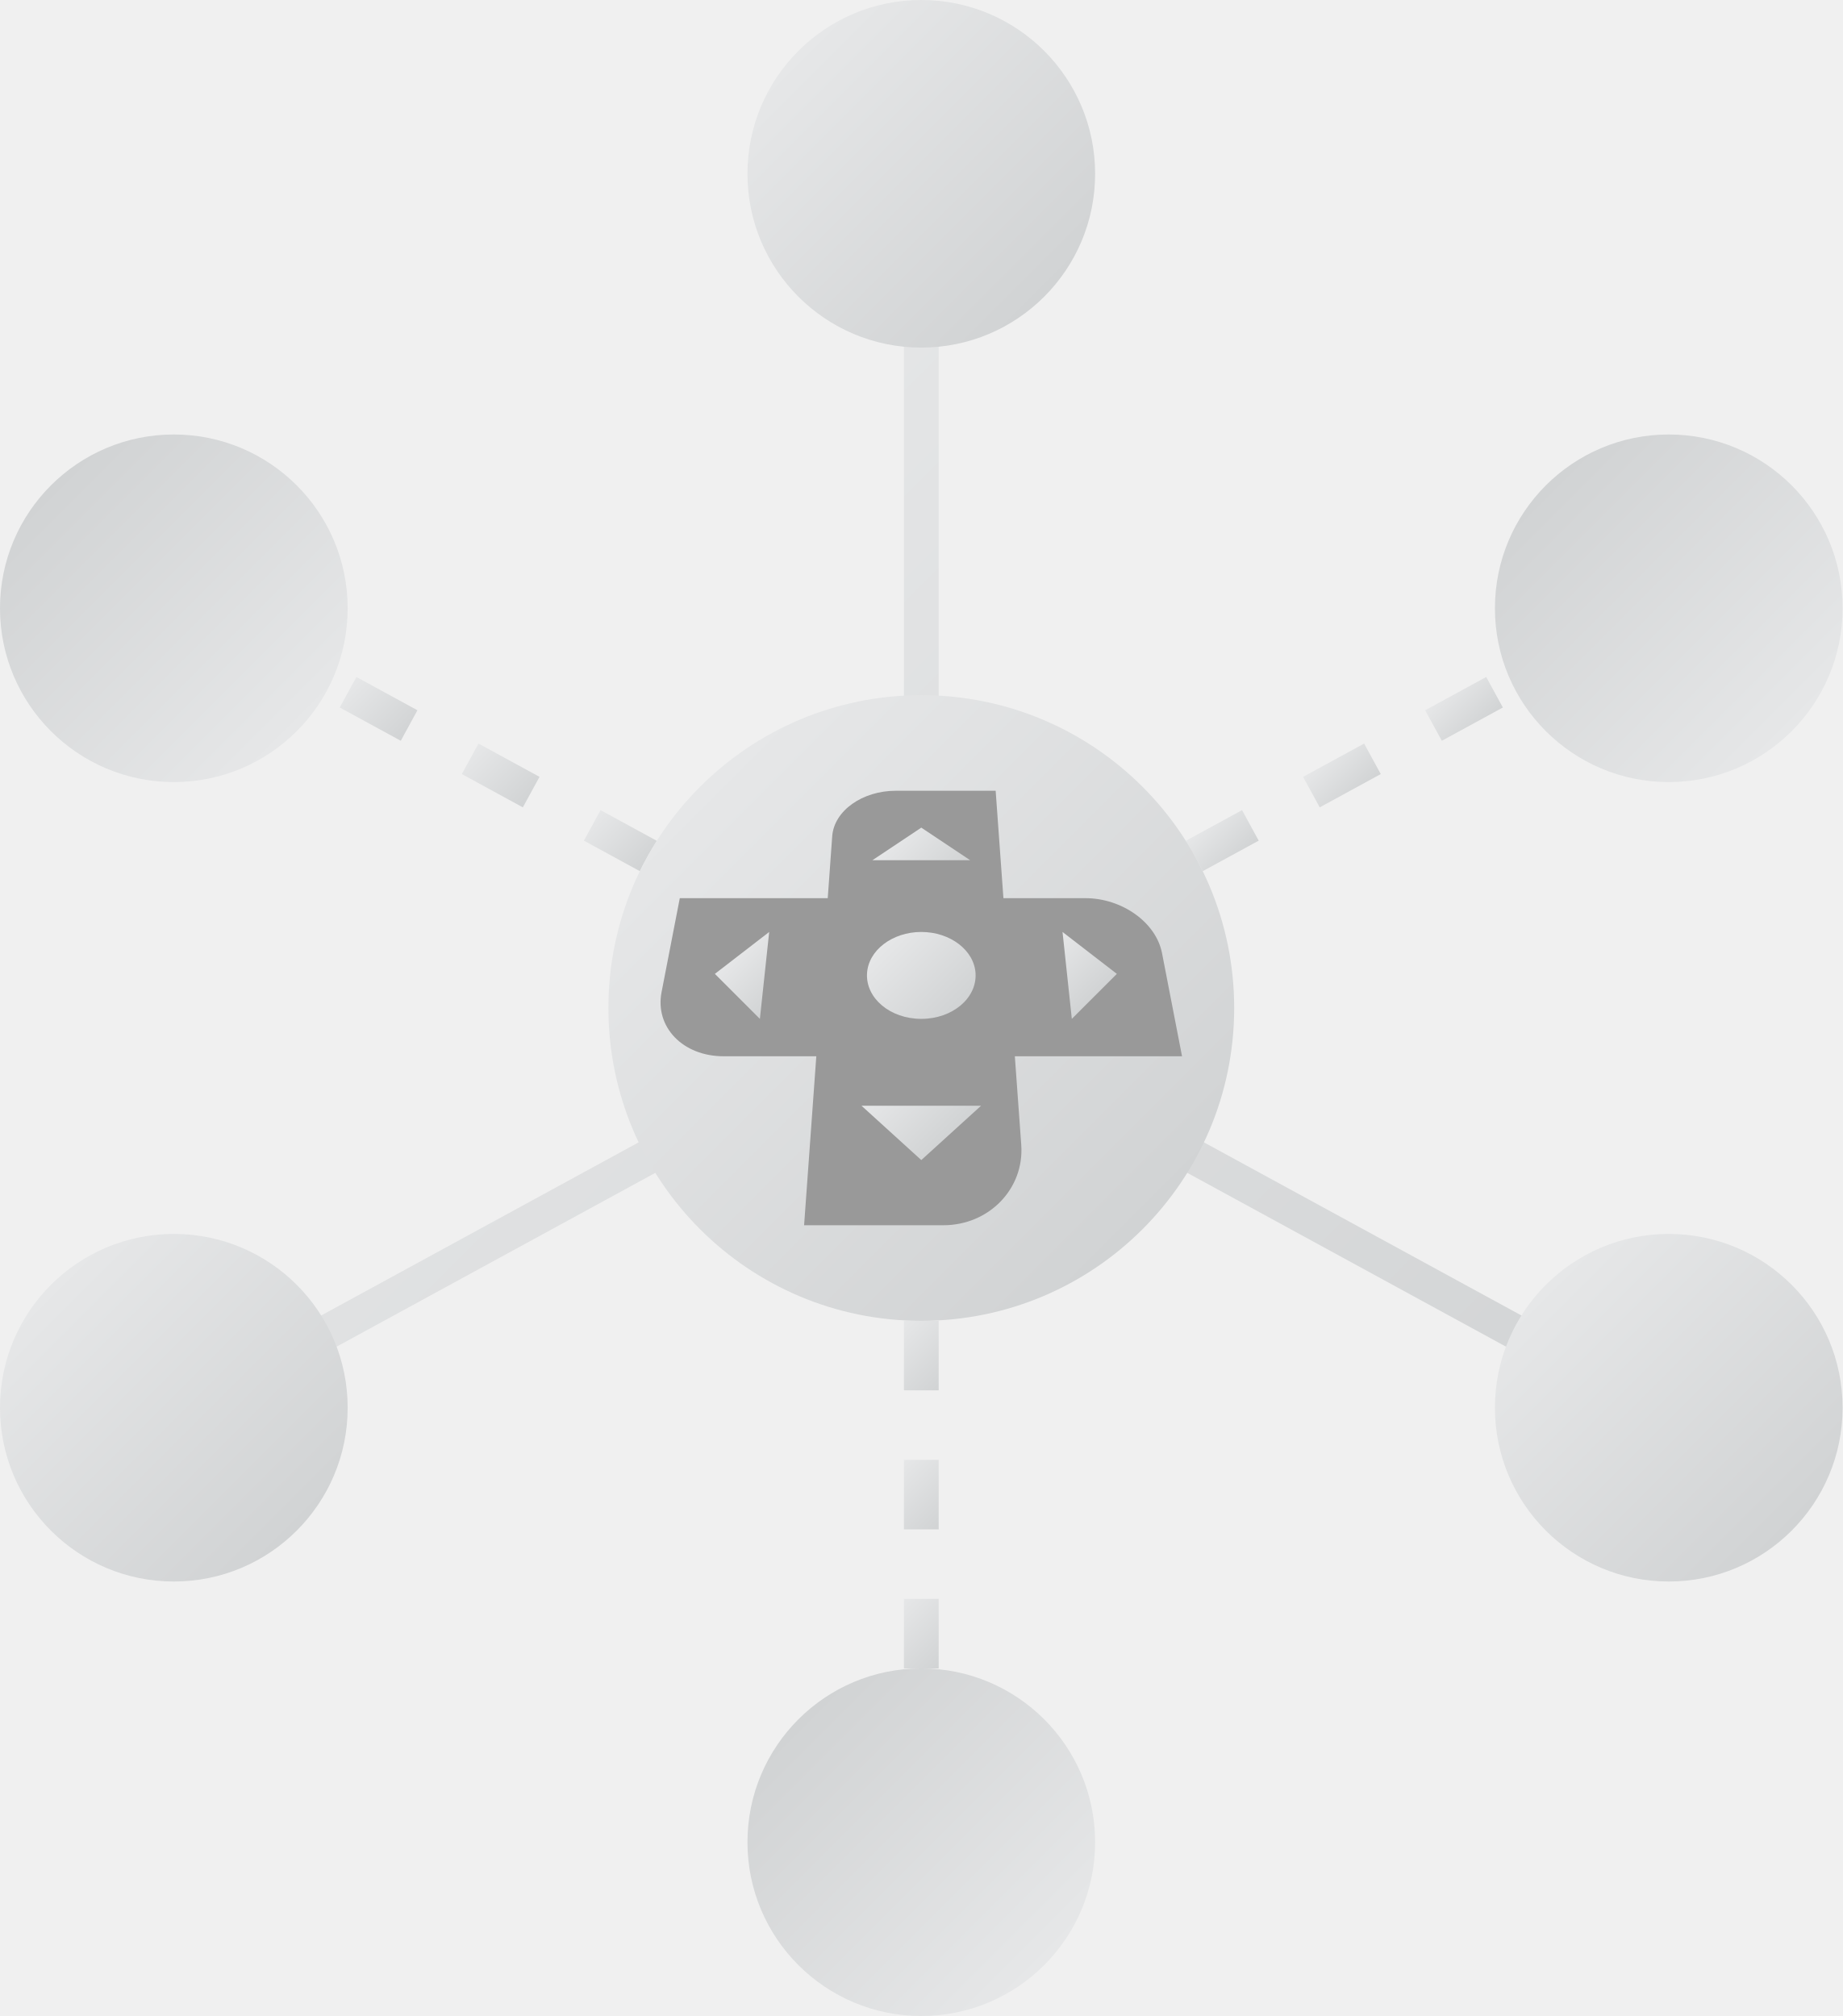
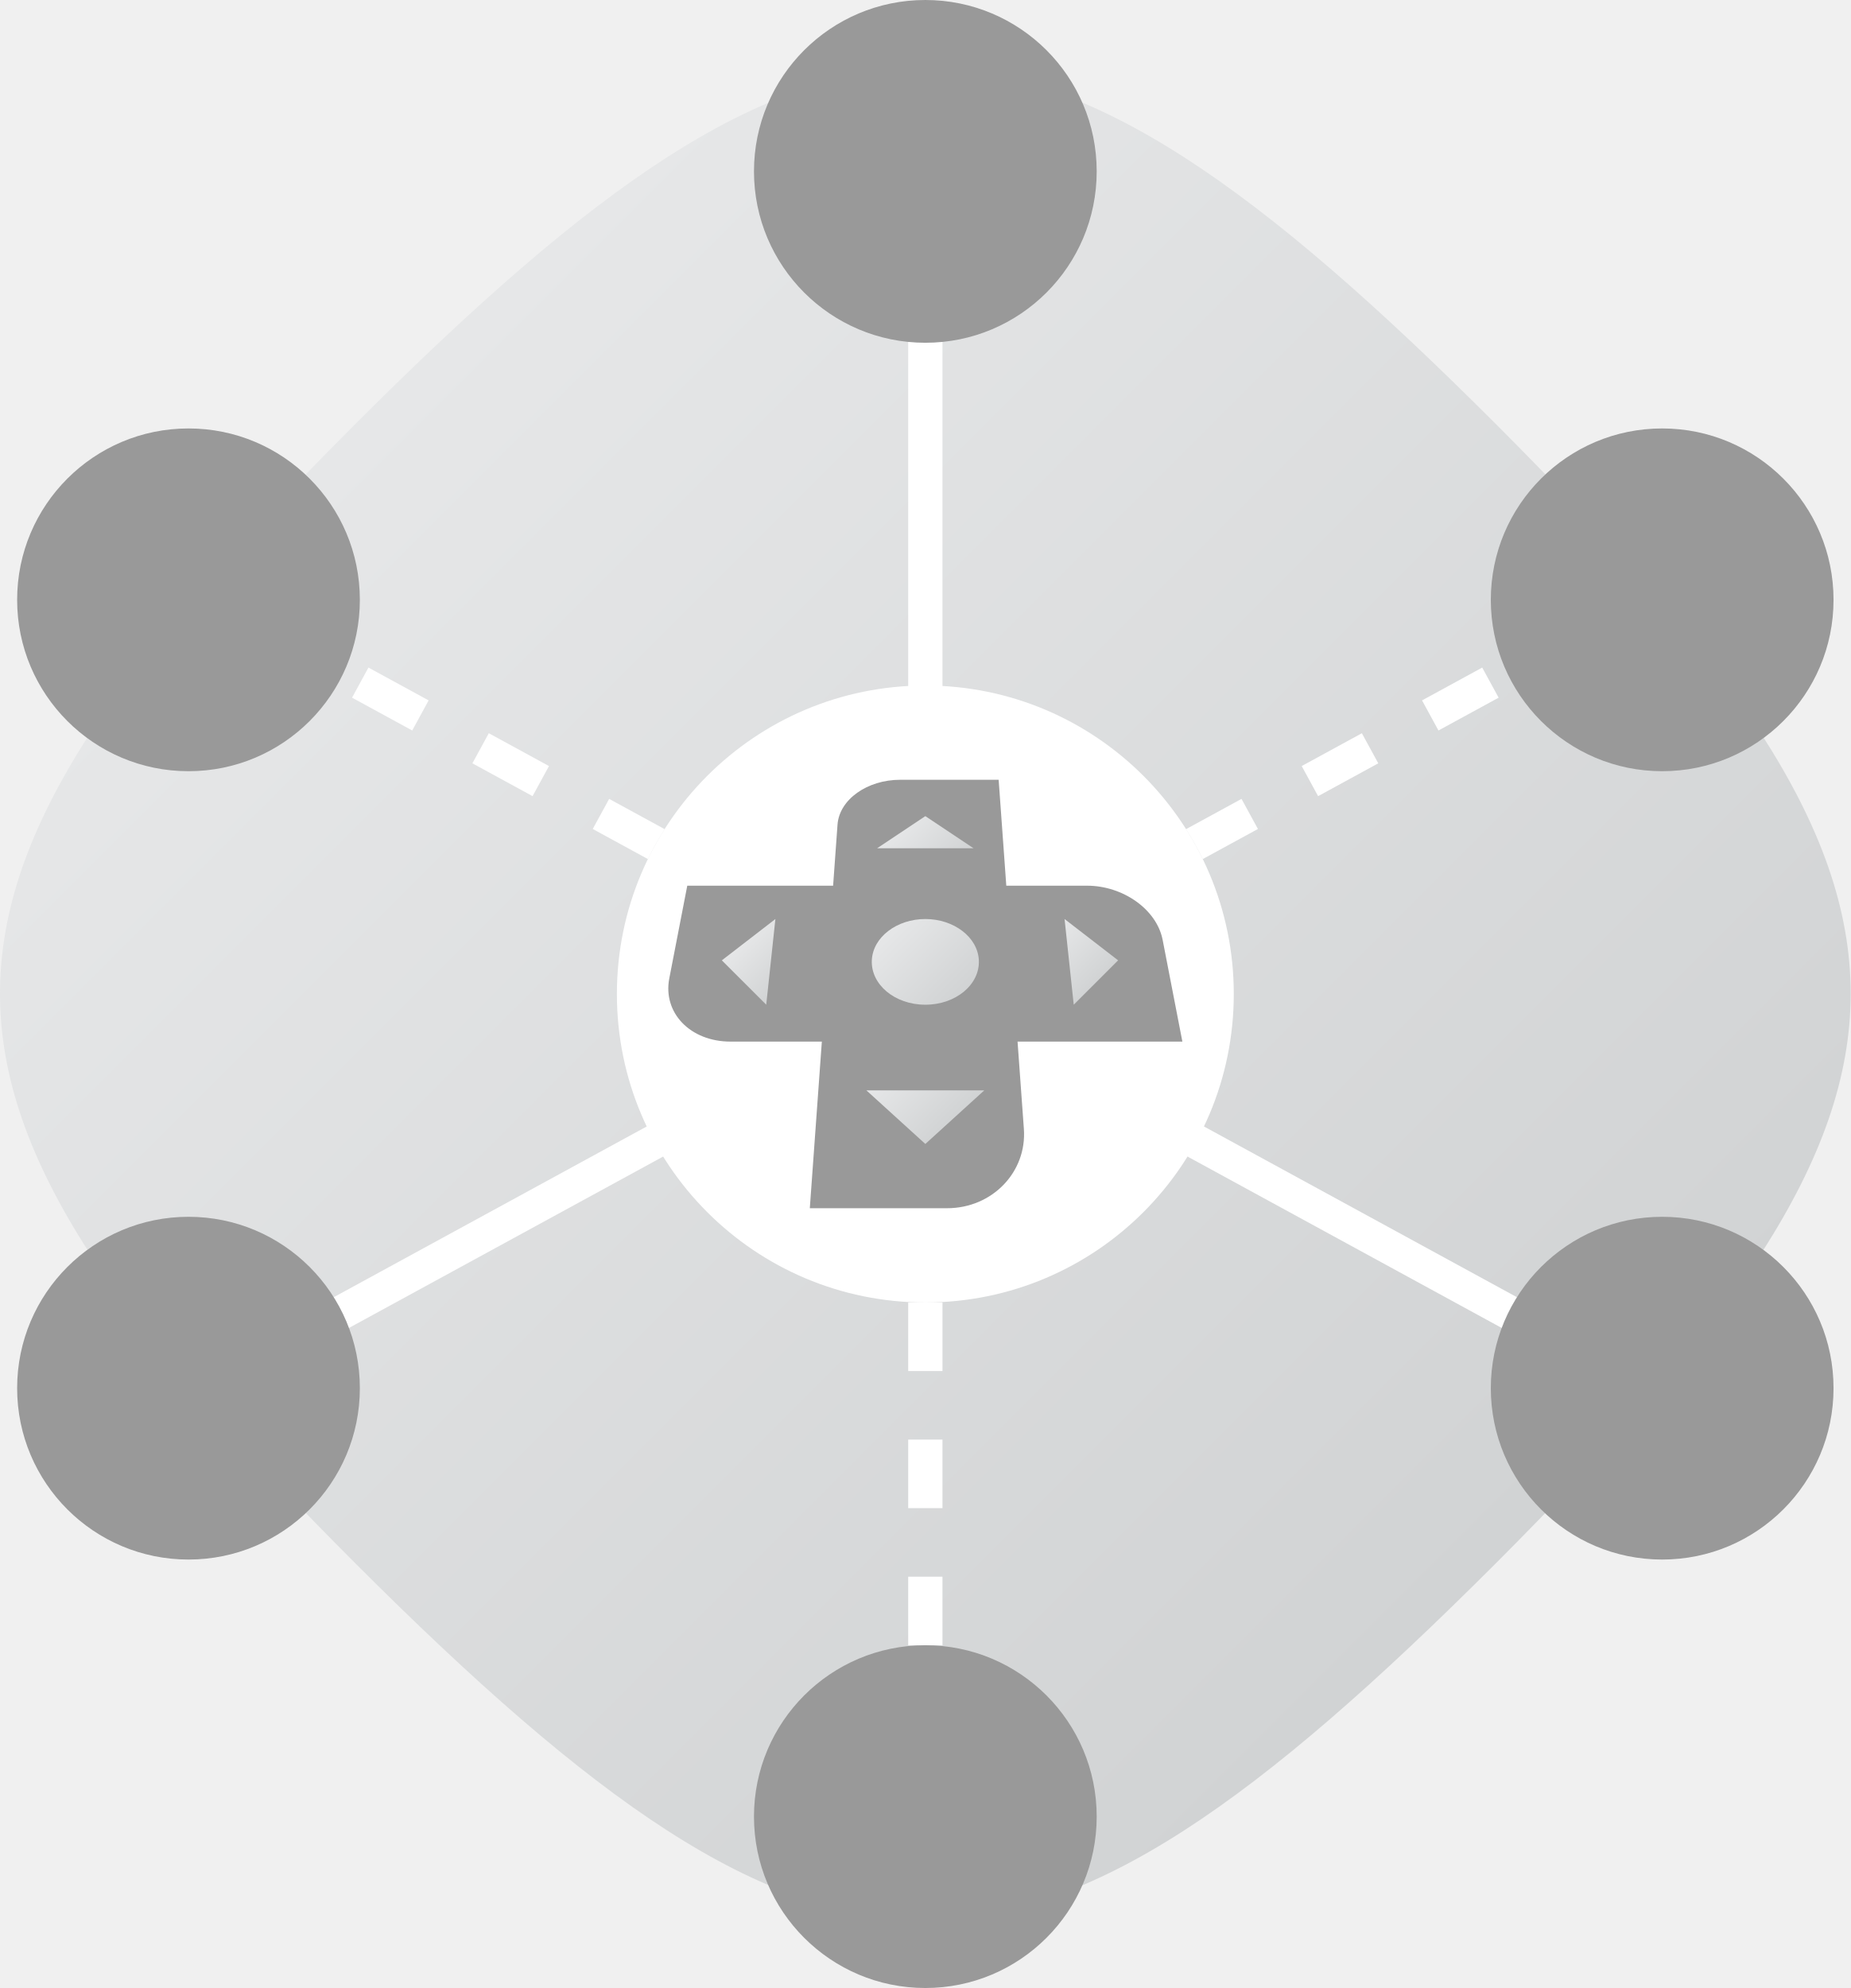
- <svg xmlns="http://www.w3.org/2000/svg" viewBox="0 0 282.667 309.333" height="309.333" width="282.667" xml:space="preserve" id="svg2" version="1.1">
+ <svg xmlns="http://www.w3.org/2000/svg" viewBox="0 0 288 309.333" height="309.333" width="288" xml:space="preserve" id="svg2" version="1.1">
  <defs id="defs6">
    <clipPath id="clipPath18" clipPathUnits="userSpaceOnUse">
-       <path id="path16" d="M 126,228 V 129.187 L 39.042,81.756 40.958,78.244 128,125.722 215.042,78.244 216.958,81.756 130,129.187 V 228 Z" />
+       <path id="path16" d="M 61.51,194.554 C 6.21,139.254 6.116,116.919 61.512,61.522 v 0 C 116.915,6.119 139.221,6.198 194.543,61.52 v 0 c 55.327,55.328 55.223,77.815 0.003,133.036 v 0 c -27.618,27.617 -47.06,41.442 -66.509,41.444 v 0 C 108.598,236.003 89.153,222.197 61.51,194.554" />
    </clipPath>
-     <linearGradient id="linearGradient28" spreadMethod="pad" gradientTransform="matrix(119.3989,-119.3989,-119.3989,-119.3989,68.30042,170.3004)" gradientUnits="userSpaceOnUse" y2="0" x2="1" y1="0" x1="0">
+     <linearGradient id="linearGradient28" spreadMethod="pad" gradientTransform="matrix(133.0334,-133.0334,-133.0334,-133.0334,61.51228,194.5562)" gradientUnits="userSpaceOnUse" y2="0" x2="1" y1="0" x1="0">
      <stop id="stop24" offset="0" style="stop-opacity:1;stop-color:#e6e7e8" />
      <stop id="stop26" offset="1" style="stop-opacity:1;stop-color:#d1d3d4" />
    </linearGradient>
    <clipPath id="clipPath38" clipPathUnits="userSpaceOnUse">
-       <path id="path36" d="M 22,82 C 22,70.954 30.954,62 42,62 v 0 c 11.046,0 20,8.954 20,20 v 0 c 0,11.046 -8.954,20 -20,20 v 0 C 30.954,102 22,93.046 22,82" />
+       <path id="path36" d="M 0,256 H 256 V 0 H 0 Z" />
    </clipPath>
-     <linearGradient id="linearGradient48" spreadMethod="pad" gradientTransform="matrix(28.28427,-28.28427,-28.28427,-28.28427,27.85786,96.14214)" gradientUnits="userSpaceOnUse" y2="0" x2="1" y1="0" x1="0">
-       <stop id="stop44" offset="0" style="stop-opacity:1;stop-color:#e6e7e8" />
-       <stop id="stop46" offset="1" style="stop-opacity:1;stop-color:#d1d3d4" />
+     <clipPath id="clipPath112" clipPathUnits="userSpaceOnUse">
+       <path id="path110" d="m 104.25,131.927 5.18,-5.177 1.07,10 z" />
+     </clipPath>
+     <linearGradient id="linearGradient122" spreadMethod="pad" gradientTransform="matrix(5.178726,-5.178726,-5.178726,-5.178726,107.0182,134.6955)" gradientUnits="userSpaceOnUse" y2="0" x2="1" y1="0" x1="0">
+       <stop id="stop118" offset="0" style="stop-opacity:1;stop-color:#e6e7e8" />
+       <stop id="stop120" offset="1" style="stop-opacity:1;stop-color:#d1d3d4" />
    </linearGradient>
-     <clipPath id="clipPath58" clipPathUnits="userSpaceOnUse">
-       <path id="path56" d="m 194,82 c 0,-11.046 8.954,-20 20,-20 v 0 c 11.046,0 20,8.954 20,20 v 0 c 0,11.046 -8.954,20 -20,20 v 0 c -11.046,0 -20,-8.954 -20,-20" />
+     <clipPath id="clipPath132" clipPathUnits="userSpaceOnUse">
+       <path id="path130" d="m 122.375,145.007 h 11.25 l -5.625,3.75 z" />
    </clipPath>
-     <linearGradient id="linearGradient68" spreadMethod="pad" gradientTransform="matrix(28.28427,-28.28427,-28.28427,-28.28427,199.8579,96.14214)" gradientUnits="userSpaceOnUse" y2="0" x2="1" y1="0" x1="0">
-       <stop id="stop64" offset="0" style="stop-opacity:1;stop-color:#e6e7e8" />
-       <stop id="stop66" offset="1" style="stop-opacity:1;stop-color:#d1d3d4" />
+     <linearGradient id="linearGradient142" spreadMethod="pad" gradientTransform="matrix(5.625,-5.625,-5.625,-5.625,125.1875,147.82)" gradientUnits="userSpaceOnUse" y2="0" x2="1" y1="0" x1="0">
+       <stop id="stop138" offset="0" style="stop-opacity:1;stop-color:#e6e7e8" />
+       <stop id="stop140" offset="1" style="stop-opacity:1;stop-color:#d1d3d4" />
    </linearGradient>
-     <clipPath id="clipPath78" clipPathUnits="userSpaceOnUse">
-       <path id="path76" d="m 108,32 c 0,-11.046 8.954,-20 20,-20 v 0 c 11.046,0 20,8.954 20,20 v 0 c 0,11.046 -8.954,20 -20,20 v 0 c -11.046,0 -20,-8.954 -20,-20" />
+     <clipPath id="clipPath152" clipPathUnits="userSpaceOnUse">
+       <path id="path150" d="m 121.125,116.75 6.875,-6.25 6.875,6.25 z" />
    </clipPath>
-     <linearGradient id="linearGradient88" spreadMethod="pad" gradientTransform="matrix(-28.28427,28.28427,28.28427,28.28427,142.1421,17.85786)" gradientUnits="userSpaceOnUse" y2="0" x2="1" y1="0" x1="0">
-       <stop id="stop84" offset="0" style="stop-opacity:1;stop-color:#e6e7e8" />
-       <stop id="stop86" offset="1" style="stop-opacity:1;stop-color:#d1d3d4" />
+     <linearGradient id="linearGradient162" spreadMethod="pad" gradientTransform="matrix(6.875,-6.875,-6.875,-6.875,124.5625,120.1875)" gradientUnits="userSpaceOnUse" y2="0" x2="1" y1="0" x1="0">
+       <stop id="stop158" offset="0" style="stop-opacity:1;stop-color:#e6e7e8" />
+       <stop id="stop160" offset="1" style="stop-opacity:1;stop-color:#d1d3d4" />
    </linearGradient>
-     <clipPath id="clipPath98" clipPathUnits="userSpaceOnUse">
-       <path id="path96" d="m 108,224 c 0,-11.046 8.954,-20 20,-20 v 0 c 11.046,0 20,8.954 20,20 v 0 c 0,11.046 -8.954,20 -20,20 v 0 c -11.046,0 -20,-8.954 -20,-20" />
+     <clipPath id="clipPath172" clipPathUnits="userSpaceOnUse">
+       <path id="path170" d="m 121.754,131.93 c -0.126,-2.814 2.669,-5.18 6.246,-5.18 v 0 c 3.578,0 6.372,2.366 6.246,5.18 v 0 c -0.122,2.705 -2.916,4.82 -6.246,4.82 v 0 c -3.329,0 -6.125,-2.115 -6.246,-4.82" />
    </clipPath>
-     <linearGradient id="linearGradient108" spreadMethod="pad" gradientTransform="matrix(28.28427,-28.28427,-28.28427,-28.28427,113.8579,238.1421)" gradientUnits="userSpaceOnUse" y2="0" x2="1" y1="0" x1="0">
-       <stop id="stop104" offset="0" style="stop-opacity:1;stop-color:#e6e7e8" />
-       <stop id="stop106" offset="1" style="stop-opacity:1;stop-color:#d1d3d4" />
+     <linearGradient id="linearGradient182" spreadMethod="pad" gradientTransform="matrix(8.004681,-8.004681,-8.004681,-8.004681,123.9979,135.7474)" gradientUnits="userSpaceOnUse" y2="0" x2="1" y1="0" x1="0">
+       <stop id="stop178" offset="0" style="stop-opacity:1;stop-color:#e6e7e8" />
+       <stop id="stop180" offset="1" style="stop-opacity:1;stop-color:#d1d3d4" />
    </linearGradient>
-     <clipPath id="clipPath118" clipPathUnits="userSpaceOnUse">
-       <path id="path116" d="m 126,84 h 4 v 8 h -4 z" />
+     <clipPath id="clipPath192" clipPathUnits="userSpaceOnUse">
+       <path id="path190" d="m 145.32,126.75 5.18,5.177 -6.25,4.823 z" />
    </clipPath>
-     <linearGradient id="linearGradient128" spreadMethod="pad" gradientTransform="matrix(6,-6,-6,-6,125,91)" gradientUnits="userSpaceOnUse" y2="0" x2="1" y1="0" x1="0">
-       <stop id="stop124" offset="0" style="stop-opacity:1;stop-color:#e6e7e8" />
-       <stop id="stop126" offset="1" style="stop-opacity:1;stop-color:#d1d3d4" />
+     <linearGradient id="linearGradient202" spreadMethod="pad" gradientTransform="matrix(5.536314,-5.536314,-5.536314,-5.536314,142.3743,134.8743)" gradientUnits="userSpaceOnUse" y2="0" x2="1" y1="0" x1="0">
+       <stop id="stop198" offset="0" style="stop-opacity:1;stop-color:#e6e7e8" />
+       <stop id="stop200" offset="1" style="stop-opacity:1;stop-color:#d1d3d4" />
    </linearGradient>
-     <clipPath id="clipPath138" clipPathUnits="userSpaceOnUse">
-       <path id="path136" d="m 126,52 h 4 v 8 h -4 z" />
+     <clipPath id="clipPath212" clipPathUnits="userSpaceOnUse">
+       <path id="path210" d="M 0,256 H 256 V 0 H 0 Z" />
    </clipPath>
-     <linearGradient id="linearGradient148" spreadMethod="pad" gradientTransform="matrix(6,-6,-6,-6,125,59)" gradientUnits="userSpaceOnUse" y2="0" x2="1" y1="0" x1="0">
-       <stop id="stop144" offset="0" style="stop-opacity:1;stop-color:#e6e7e8" />
-       <stop id="stop146" offset="1" style="stop-opacity:1;stop-color:#d1d3d4" />
-     </linearGradient>
-     <clipPath id="clipPath158" clipPathUnits="userSpaceOnUse">
-       <path id="path156" d="m 126,68 h 4 v 7.999 h -4 z" />
-     </clipPath>
-     <linearGradient id="linearGradient168" spreadMethod="pad" gradientTransform="matrix(6,-6,-6,-6,125,75)" gradientUnits="userSpaceOnUse" y2="0" x2="1" y1="0" x1="0">
-       <stop id="stop164" offset="0" style="stop-opacity:1;stop-color:#e6e7e8" />
-       <stop id="stop166" offset="1" style="stop-opacity:1;stop-color:#d1d3d4" />
-     </linearGradient>
-     <clipPath id="clipPath178" clipPathUnits="userSpaceOnUse">
-       <path id="path176" d="m 89.182,147.259 6.439,-3.513 c 0.587,1.204 1.243,2.367 1.956,3.49 v 0 l -6.48,3.535 z" />
-     </clipPath>
-     <linearGradient id="linearGradient188" spreadMethod="pad" gradientTransform="matrix(5.7742,-5.7742,-5.7742,-5.7742,90.47652,150.1503)" gradientUnits="userSpaceOnUse" y2="0" x2="1" y1="0" x1="0">
-       <stop id="stop184" offset="0" style="stop-opacity:1;stop-color:#e6e7e8" />
-       <stop id="stop186" offset="1" style="stop-opacity:1;stop-color:#d1d3d4" />
-     </linearGradient>
-     <clipPath id="clipPath198" clipPathUnits="userSpaceOnUse">
-       <path id="path196" d="m 75.135,154.921 7.022,-3.831 1.917,3.512 -7.023,3.83 z" />
-     </clipPath>
-     <linearGradient id="linearGradient208" spreadMethod="pad" gradientTransform="matrix(6.224854,-6.224854,-6.224854,-6.224854,76.49182,157.8737)" gradientUnits="userSpaceOnUse" y2="0" x2="1" y1="0" x1="0">
-       <stop id="stop204" offset="0" style="stop-opacity:1;stop-color:#e6e7e8" />
-       <stop id="stop206" offset="1" style="stop-opacity:1;stop-color:#d1d3d4" />
-     </linearGradient>
-     <clipPath id="clipPath218" clipPathUnits="userSpaceOnUse">
-       <path id="path216" d="m 47.042,170.244 7.023,-3.831 1.916,3.511 -7.023,3.832 z" />
-     </clipPath>
-     <linearGradient id="linearGradient228" spreadMethod="pad" gradientTransform="matrix(6.224854,-6.224854,-6.224854,-6.224854,48.39905,173.1969)" gradientUnits="userSpaceOnUse" y2="0" x2="1" y1="0" x1="0">
-       <stop id="stop224" offset="0" style="stop-opacity:1;stop-color:#e6e7e8" />
-       <stop id="stop226" offset="1" style="stop-opacity:1;stop-color:#d1d3d4" />
-     </linearGradient>
-     <clipPath id="clipPath238" clipPathUnits="userSpaceOnUse">
-       <path id="path236" d="m 200.019,169.924 1.916,-3.511 7.023,3.831 -1.916,3.512 z" />
-     </clipPath>
-     <linearGradient id="linearGradient248" spreadMethod="pad" gradientTransform="matrix(4.310059,-4.310059,-4.310059,-4.310059,202.3332,172.2395)" gradientUnits="userSpaceOnUse" y2="0" x2="1" y1="0" x1="0">
-       <stop id="stop244" offset="0" style="stop-opacity:1;stop-color:#e6e7e8" />
-       <stop id="stop246" offset="1" style="stop-opacity:1;stop-color:#d1d3d4" />
-     </linearGradient>
-     <clipPath id="clipPath258" clipPathUnits="userSpaceOnUse">
-       <path id="path256" d="m 61.089,162.582 7.023,-3.83 1.915,3.512 -7.023,3.83 z" />
-     </clipPath>
-     <linearGradient id="linearGradient268" spreadMethod="pad" gradientTransform="matrix(6.224854,-6.224854,-6.224854,-6.224854,62.44544,165.5353)" gradientUnits="userSpaceOnUse" y2="0" x2="1" y1="0" x1="0">
-       <stop id="stop264" offset="0" style="stop-opacity:1;stop-color:#e6e7e8" />
-       <stop id="stop266" offset="1" style="stop-opacity:1;stop-color:#d1d3d4" />
-     </linearGradient>
-     <clipPath id="clipPath278" clipPathUnits="userSpaceOnUse">
-       <path id="path276" d="m 158.423,147.236 c 0.712,-1.123 1.369,-2.286 1.956,-3.49 v 0 l 6.441,3.513 -1.917,3.512 z" />
-     </clipPath>
-     <linearGradient id="linearGradient288" spreadMethod="pad" gradientTransform="matrix(4.187073,-4.187073,-4.187073,-4.187073,160.543,149.3566)" gradientUnits="userSpaceOnUse" y2="0" x2="1" y1="0" x1="0">
-       <stop id="stop284" offset="0" style="stop-opacity:1;stop-color:#e6e7e8" />
-       <stop id="stop286" offset="1" style="stop-opacity:1;stop-color:#d1d3d4" />
-     </linearGradient>
-     <clipPath id="clipPath298" clipPathUnits="userSpaceOnUse">
-       <path id="path296" d="m 185.972,162.264 1.917,-3.512 7.023,3.83 -1.916,3.512 z" />
-     </clipPath>
-     <linearGradient id="linearGradient308" spreadMethod="pad" gradientTransform="matrix(4.310547,-4.310547,-4.310547,-4.310547,188.2871,164.5781)" gradientUnits="userSpaceOnUse" y2="0" x2="1" y1="0" x1="0">
-       <stop id="stop304" offset="0" style="stop-opacity:1;stop-color:#e6e7e8" />
-       <stop id="stop306" offset="1" style="stop-opacity:1;stop-color:#d1d3d4" />
-     </linearGradient>
-     <clipPath id="clipPath318" clipPathUnits="userSpaceOnUse">
-       <path id="path316" d="m 171.926,154.602 1.916,-3.512 7.023,3.831 -1.916,3.511 z" />
-     </clipPath>
-     <linearGradient id="linearGradient328" spreadMethod="pad" gradientTransform="matrix(4.310059,-4.310059,-4.310059,-4.310059,174.2405,156.9163)" gradientUnits="userSpaceOnUse" y2="0" x2="1" y1="0" x1="0">
-       <stop id="stop324" offset="0" style="stop-opacity:1;stop-color:#e6e7e8" />
-       <stop id="stop326" offset="1" style="stop-opacity:1;stop-color:#d1d3d4" />
-     </linearGradient>
-     <clipPath id="clipPath338" clipPathUnits="userSpaceOnUse">
-       <path id="path336" d="m 92,128 c 0,-19.882 16.118,-36 36,-36 v 0 c 19.882,0 36,16.118 36,36 v 0 c 0,19.883 -16.118,36 -36,36 v 0 c -19.882,0 -36,-16.117 -36,-36" />
-     </clipPath>
-     <linearGradient id="linearGradient348" spreadMethod="pad" gradientTransform="matrix(50.91169,-50.91169,-50.91169,-50.91169,102.5442,153.4558)" gradientUnits="userSpaceOnUse" y2="0" x2="1" y1="0" x1="0">
-       <stop id="stop344" offset="0" style="stop-opacity:1;stop-color:#e6e7e8" />
-       <stop id="stop346" offset="1" style="stop-opacity:1;stop-color:#d1d3d4" />
-     </linearGradient>
-     <clipPath id="clipPath358" clipPathUnits="userSpaceOnUse">
-       <path id="path356" d="M 0,256 H 256 V 0 H 0 Z" />
-     </clipPath>
-     <clipPath id="clipPath370" clipPathUnits="userSpaceOnUse">
-       <path id="path368" d="m 104.25,131.927 5.18,-5.177 1.07,10 z" />
-     </clipPath>
-     <linearGradient id="linearGradient380" spreadMethod="pad" gradientTransform="matrix(5.178726,-5.178726,-5.178726,-5.178726,107.0182,134.6955)" gradientUnits="userSpaceOnUse" y2="0" x2="1" y1="0" x1="0">
-       <stop id="stop376" offset="0" style="stop-opacity:1;stop-color:#e6e7e8" />
-       <stop id="stop378" offset="1" style="stop-opacity:1;stop-color:#d1d3d4" />
-     </linearGradient>
-     <clipPath id="clipPath390" clipPathUnits="userSpaceOnUse">
-       <path id="path388" d="m 122.375,145.007 h 11.25 l -5.625,3.75 z" />
-     </clipPath>
-     <linearGradient id="linearGradient400" spreadMethod="pad" gradientTransform="matrix(5.625,-5.625,-5.625,-5.625,125.1875,147.82)" gradientUnits="userSpaceOnUse" y2="0" x2="1" y1="0" x1="0">
-       <stop id="stop396" offset="0" style="stop-opacity:1;stop-color:#e6e7e8" />
-       <stop id="stop398" offset="1" style="stop-opacity:1;stop-color:#d1d3d4" />
-     </linearGradient>
-     <clipPath id="clipPath410" clipPathUnits="userSpaceOnUse">
-       <path id="path408" d="m 121.125,116.75 6.875,-6.25 6.875,6.25 z" />
-     </clipPath>
-     <linearGradient id="linearGradient420" spreadMethod="pad" gradientTransform="matrix(6.875,-6.875,-6.875,-6.875,124.5625,120.1875)" gradientUnits="userSpaceOnUse" y2="0" x2="1" y1="0" x1="0">
-       <stop id="stop416" offset="0" style="stop-opacity:1;stop-color:#e6e7e8" />
-       <stop id="stop418" offset="1" style="stop-opacity:1;stop-color:#d1d3d4" />
-     </linearGradient>
-     <clipPath id="clipPath430" clipPathUnits="userSpaceOnUse">
-       <path id="path428" d="m 121.754,131.93 c -0.126,-2.814 2.669,-5.18 6.246,-5.18 v 0 c 3.578,0 6.372,2.366 6.246,5.18 v 0 c -0.122,2.705 -2.916,4.82 -6.246,4.82 v 0 c -3.329,0 -6.125,-2.115 -6.246,-4.82" />
-     </clipPath>
-     <linearGradient id="linearGradient440" spreadMethod="pad" gradientTransform="matrix(8.004681,-8.004681,-8.004681,-8.004681,123.9979,135.7474)" gradientUnits="userSpaceOnUse" y2="0" x2="1" y1="0" x1="0">
-       <stop id="stop436" offset="0" style="stop-opacity:1;stop-color:#e6e7e8" />
-       <stop id="stop438" offset="1" style="stop-opacity:1;stop-color:#d1d3d4" />
-     </linearGradient>
-     <clipPath id="clipPath450" clipPathUnits="userSpaceOnUse">
-       <path id="path448" d="m 145.32,126.75 5.18,5.177 -6.25,4.823 z" />
-     </clipPath>
-     <linearGradient id="linearGradient460" spreadMethod="pad" gradientTransform="matrix(5.536314,-5.536314,-5.536314,-5.536314,142.3743,134.8743)" gradientUnits="userSpaceOnUse" y2="0" x2="1" y1="0" x1="0">
-       <stop id="stop456" offset="0" style="stop-opacity:1;stop-color:#e6e7e8" />
-       <stop id="stop458" offset="1" style="stop-opacity:1;stop-color:#d1d3d4" />
-     </linearGradient>
-     <clipPath id="clipPath470" clipPathUnits="userSpaceOnUse">
-       <path id="path468" d="m 22,174 c 0,-11.046 8.954,-20 20,-20 v 0 c 11.046,0 20,8.954 20,20 v 0 c 0,11.046 -8.954,20 -20,20 v 0 c -11.046,0 -20,-8.954 -20,-20" />
-     </clipPath>
-     <linearGradient id="linearGradient480" spreadMethod="pad" gradientTransform="matrix(-28.28427,28.28427,28.28427,28.28427,56.14214,159.8579)" gradientUnits="userSpaceOnUse" y2="0" x2="1" y1="0" x1="0">
-       <stop id="stop476" offset="0" style="stop-opacity:1;stop-color:#e6e7e8" />
-       <stop id="stop478" offset="1" style="stop-opacity:1;stop-color:#d1d3d4" />
-     </linearGradient>
-     <clipPath id="clipPath490" clipPathUnits="userSpaceOnUse">
-       <path id="path488" d="m 194,174 c 0,-11.046 8.954,-20 20,-20 v 0 c 11.046,0 20,8.954 20,20 v 0 c 0,11.046 -8.954,20 -20,20 v 0 c -11.046,0 -20,-8.954 -20,-20" />
-     </clipPath>
-     <linearGradient id="linearGradient500" spreadMethod="pad" gradientTransform="matrix(-28.28427,28.28427,28.28427,28.28427,228.1421,159.8579)" gradientUnits="userSpaceOnUse" y2="0" x2="1" y1="0" x1="0">
-       <stop id="stop496" offset="0" style="stop-opacity:1;stop-color:#e6e7e8" />
-       <stop id="stop498" offset="1" style="stop-opacity:1;stop-color:#d1d3d4" />
-     </linearGradient>
  </defs>
-   <g transform="matrix(1.333333,0,0,-1.333333,-29.33333,325.3333)" id="g10">
+   <g transform="matrix(1.333333,0,0,-1.333333,-26.66666,325.3333)" id="g10">
    <g id="g12">
      <g clip-path="url(#clipPath18)" id="g14">
        <g id="g20">
          <g id="g22">
-             <path id="path30" style="fill:url(#linearGradient28);stroke:none" d="M 126,228 V 129.187 L 39.042,81.756 40.958,78.244 128,125.722 215.042,78.244 216.958,81.756 130,129.187 V 228 Z" />
+             <path id="path30" style="fill:url(#linearGradient28);stroke:none" d="M 61.51,194.554 C 6.21,139.254 6.116,116.919 61.512,61.522 v 0 C 116.915,6.119 139.221,6.198 194.543,61.52 v 0 c 55.327,55.328 55.223,77.815 0.003,133.036 v 0 c -27.618,27.617 -47.06,41.442 -66.509,41.444 v 0 C 108.598,236.003 89.153,222.197 61.51,194.554" />
          </g>
        </g>
      </g>
    </g>
    <g id="g32">
      <g clip-path="url(#clipPath38)" id="g34">
-         <g id="g40">
-           <g id="g42">
-             <path id="path50" style="fill:url(#linearGradient48);stroke:none" d="M 22,82 C 22,70.954 30.954,62 42,62 v 0 c 11.046,0 20,8.954 20,20 v 0 c 0,11.046 -8.954,20 -20,20 v 0 C 30.954,102 22,93.046 22,82" />
+         <g transform="translate(126,228)" id="g40">
+           <path id="path42" style="fill:#ffffff;fill-opacity:1;fill-rule:nonzero;stroke:none" d="m 0,0 v -98.813 l -86.958,-47.431 1.916,-3.512 87.042,47.478 87.042,-47.478 1.916,3.512 L 4,-98.813 V 0 Z" />
+         </g>
+         <g transform="translate(42,102)" id="g44">
+           <path id="path46" style="fill:#999999;fill-opacity:1;fill-rule:nonzero;stroke:none" d="m 0,0 c 11.046,0 20,-8.954 20,-20 0,-11.046 -8.954,-20 -20,-20 -11.046,0 -20,8.954 -20,20 0,11.046 8.954,20 20,20" />
+         </g>
+         <g transform="translate(214,102)" id="g48">
+           <path id="path50" style="fill:#999999;fill-opacity:1;fill-rule:nonzero;stroke:none" d="m 0,0 c 11.046,0 20,-8.954 20,-20 0,-11.046 -8.954,-20 -20,-20 -11.046,0 -20,8.954 -20,20 0,11.046 8.954,20 20,20" />
+         </g>
+         <g transform="translate(128,52)" id="g52">
+           <path id="path54" style="fill:#999999;fill-opacity:1;fill-rule:nonzero;stroke:none" d="m 0,0 c 11.046,0 20,-8.954 20,-20 0,-11.046 -8.954,-20 -20,-20 -11.046,0 -20,8.954 -20,20 0,11.046 8.954,20 20,20" />
+         </g>
+         <g transform="translate(128,244)" id="g56">
+           <path id="path58" style="fill:#999999;fill-opacity:1;fill-rule:nonzero;stroke:none" d="m 0,0 c 11.046,0 20,-8.954 20,-20 0,-11.046 -8.954,-20 -20,-20 -11.046,0 -20,8.954 -20,20 0,11.046 8.954,20 20,20" />
+         </g>
+         <path id="path60" style="fill:#ffffff;fill-opacity:1;fill-rule:nonzero;stroke:none" d="m 126,84 h 4 v 8 h -4 z" />
+         <path id="path62" style="fill:#ffffff;fill-opacity:1;fill-rule:nonzero;stroke:none" d="m 130,60 h -4 v -8 h 4 z" />
+         <path id="path64" style="fill:#ffffff;fill-opacity:1;fill-rule:nonzero;stroke:none" d="m 130,76 h -4 v -8 h 4 z" />
+         <g transform="translate(97.5767,147.2363)" id="g66">
+           <path id="path68" style="fill:#ffffff;fill-opacity:1;fill-rule:nonzero;stroke:none" d="M 0,0 -6.48,3.534 -8.395,0.022 -1.956,-3.49 C -1.369,-2.286 -0.712,-1.124 0,0" />
+         </g>
+         <g transform="translate(77.0508,158.4326)" id="g70">
+           <path id="path72" style="fill:#ffffff;fill-opacity:1;fill-rule:nonzero;stroke:none" d="m 0,0 -1.916,-3.512 7.023,-3.831 1.916,3.512 z" />
+         </g>
+         <g transform="translate(48.958,173.7559)" id="g74">
+           <path id="path76" style="fill:#ffffff;fill-opacity:1;fill-rule:nonzero;stroke:none" d="m 0,0 -1.916,-3.512 7.023,-3.831 1.916,3.512 z" />
+         </g>
+         <g transform="translate(201.9346,166.4131)" id="g78">
+           <path id="path80" style="fill:#ffffff;fill-opacity:1;fill-rule:nonzero;stroke:none" d="M 0,0 7.023,3.831 5.107,7.343 -1.916,3.512 Z" />
+         </g>
+         <g transform="translate(68.1118,158.752)" id="g82">
+           <path id="path84" style="fill:#ffffff;fill-opacity:1;fill-rule:nonzero;stroke:none" d="M 0,0 1.915,3.512 -5.108,7.342 -7.023,3.83 Z" />
+         </g>
+         <g transform="translate(160.3789,143.7466)" id="g86">
+           <path id="path88" style="fill:#ffffff;fill-opacity:1;fill-rule:nonzero;stroke:none" d="M 0,0 6.44,3.512 4.524,7.024 -1.956,3.49 C -1.243,2.366 -0.587,1.204 0,0" />
+         </g>
+         <g transform="translate(187.8887,158.752)" id="g90">
+           <path id="path92" style="fill:#ffffff;fill-opacity:1;fill-rule:nonzero;stroke:none" d="M 0,0 7.023,3.83 5.107,7.342 -1.916,3.512 Z" />
+         </g>
+         <g transform="translate(173.8418,151.0898)" id="g94">
+           <path id="path96" style="fill:#ffffff;fill-opacity:1;fill-rule:nonzero;stroke:none" d="M 0,0 7.023,3.831 5.107,7.343 -1.916,3.512 Z" />
+         </g>
+         <g transform="translate(128,164)" id="g98">
+           <path id="path100" style="fill:#ffffff;fill-opacity:1;fill-rule:nonzero;stroke:none" d="m 0,0 c 19.882,0 36,-16.118 36,-36 0,-19.882 -16.118,-36 -36,-36 -19.882,0 -36,16.118 -36,36 0,19.882 16.118,36 36,36" />
+         </g>
+         <g transform="translate(137.4492,140.6396)" id="g102">
+           <path id="path104" style="fill:#999999;fill-opacity:1;fill-rule:nonzero;stroke:none" d="m 0,0 -0.893,12.36 h -11.498 c -3.827,0 -7.095,-2.293 -7.308,-5.238 L -20.213,0 h -17.022 l -2.099,-10.824 c -0.772,-3.984 2.416,-7.371 7.16,-7.371 h 10.646 l -1.405,-19.445 h 16.006 c 5.328,0 9.339,4.261 8.979,9.244 L 1.314,-18.195 H 20.551 L 18.249,-6.328 C 17.558,-2.764 13.619,0 9.421,0 Z" />
+         </g>
+       </g>
+     </g>
+     <g id="g106">
+       <g clip-path="url(#clipPath112)" id="g108">
+         <g id="g114">
+           <g id="g116">
+             <path id="path124" style="fill:url(#linearGradient122);stroke:none" d="m 104.25,131.927 5.18,-5.177 1.07,10 z" />
          </g>
        </g>
      </g>
    </g>
-     <g id="g52">
-       <g clip-path="url(#clipPath58)" id="g54">
-         <g id="g60">
-           <g id="g62">
-             <path id="path70" style="fill:url(#linearGradient68);stroke:none" d="m 194,82 c 0,-11.046 8.954,-20 20,-20 v 0 c 11.046,0 20,8.954 20,20 v 0 c 0,11.046 -8.954,20 -20,20 v 0 c -11.046,0 -20,-8.954 -20,-20" />
+     <g id="g126">
+       <g clip-path="url(#clipPath132)" id="g128">
+         <g id="g134">
+           <g id="g136">
+             <path id="path144" style="fill:url(#linearGradient142);stroke:none" d="m 122.375,145.007 h 11.25 l -5.625,3.75 z" />
          </g>
        </g>
      </g>
    </g>
-     <g id="g72">
-       <g clip-path="url(#clipPath78)" id="g74">
-         <g id="g80">
-           <g id="g82">
-             <path id="path90" style="fill:url(#linearGradient88);stroke:none" d="m 108,32 c 0,-11.046 8.954,-20 20,-20 v 0 c 11.046,0 20,8.954 20,20 v 0 c 0,11.046 -8.954,20 -20,20 v 0 c -11.046,0 -20,-8.954 -20,-20" />
+     <g id="g146">
+       <g clip-path="url(#clipPath152)" id="g148">
+         <g id="g154">
+           <g id="g156">
+             <path id="path164" style="fill:url(#linearGradient162);stroke:none" d="m 121.125,116.75 6.875,-6.25 6.875,6.25 z" />
          </g>
        </g>
      </g>
    </g>
-     <g id="g92">
-       <g clip-path="url(#clipPath98)" id="g94">
-         <g id="g100">
-           <g id="g102">
-             <path id="path110" style="fill:url(#linearGradient108);stroke:none" d="m 108,224 c 0,-11.046 8.954,-20 20,-20 v 0 c 11.046,0 20,8.954 20,20 v 0 c 0,11.046 -8.954,20 -20,20 v 0 c -11.046,0 -20,-8.954 -20,-20" />
+     <g id="g166">
+       <g clip-path="url(#clipPath172)" id="g168">
+         <g id="g174">
+           <g id="g176">
+             <path id="path184" style="fill:url(#linearGradient182);stroke:none" d="m 121.754,131.93 c -0.126,-2.814 2.669,-5.18 6.246,-5.18 v 0 c 3.578,0 6.372,2.366 6.246,5.18 v 0 c -0.122,2.705 -2.916,4.82 -6.246,4.82 v 0 c -3.329,0 -6.125,-2.115 -6.246,-4.82" />
          </g>
        </g>
      </g>
    </g>
-     <g id="g112">
-       <g clip-path="url(#clipPath118)" id="g114">
-         <g id="g120">
-           <g id="g122">
-             <path id="path130" style="fill:url(#linearGradient128);stroke:none" d="m 126,84 h 4 v 8 h -4 z" />
+     <g id="g186">
+       <g clip-path="url(#clipPath192)" id="g188">
+         <g id="g194">
+           <g id="g196">
+             <path id="path204" style="fill:url(#linearGradient202);stroke:none" d="m 145.32,126.75 5.18,5.177 -6.25,4.823 z" />
          </g>
        </g>
      </g>
    </g>
-     <g id="g132">
-       <g clip-path="url(#clipPath138)" id="g134">
-         <g id="g140">
-           <g id="g142">
-             <path id="path150" style="fill:url(#linearGradient148);stroke:none" d="m 126,52 h 4 v 8 h -4 z" />
-           </g>
+     <g id="g206">
+       <g clip-path="url(#clipPath212)" id="g208">
+         <g transform="translate(42,194)" id="g214">
+           <path id="path216" style="fill:#999999;fill-opacity:1;fill-rule:nonzero;stroke:none" d="m 0,0 c 11.046,0 20,-8.954 20,-20 0,-11.046 -8.954,-20 -20,-20 -11.046,0 -20,8.954 -20,20 0,11.046 8.954,20 20,20" />
        </g>
-       </g>
-     </g>
-     <g id="g152">
-       <g clip-path="url(#clipPath158)" id="g154">
-         <g id="g160">
-           <g id="g162">
-             <path id="path170" style="fill:url(#linearGradient168);stroke:none" d="m 126,68 h 4 v 7.999 h -4 z" />
-           </g>
-         </g>
-       </g>
-     </g>
-     <g id="g172">
-       <g clip-path="url(#clipPath178)" id="g174">
-         <g id="g180">
-           <g id="g182">
-             <path id="path190" style="fill:url(#linearGradient188);stroke:none" d="m 89.182,147.259 6.439,-3.513 c 0.587,1.204 1.243,2.367 1.956,3.49 v 0 l -6.48,3.535 z" />
-           </g>
-         </g>
-       </g>
-     </g>
-     <g id="g192">
-       <g clip-path="url(#clipPath198)" id="g194">
-         <g id="g200">
-           <g id="g202">
-             <path id="path210" style="fill:url(#linearGradient208);stroke:none" d="m 75.135,154.921 7.022,-3.831 1.917,3.512 -7.023,3.83 z" />
-           </g>
-         </g>
-       </g>
-     </g>
-     <g id="g212">
-       <g clip-path="url(#clipPath218)" id="g214">
-         <g id="g220">
-           <g id="g222">
-             <path id="path230" style="fill:url(#linearGradient228);stroke:none" d="m 47.042,170.244 7.023,-3.831 1.916,3.511 -7.023,3.832 z" />
-           </g>
-         </g>
-       </g>
-     </g>
-     <g id="g232">
-       <g clip-path="url(#clipPath238)" id="g234">
-         <g id="g240">
-           <g id="g242">
-             <path id="path250" style="fill:url(#linearGradient248);stroke:none" d="m 200.019,169.924 1.916,-3.511 7.023,3.831 -1.916,3.512 z" />
-           </g>
-         </g>
-       </g>
-     </g>
-     <g id="g252">
-       <g clip-path="url(#clipPath258)" id="g254">
-         <g id="g260">
-           <g id="g262">
-             <path id="path270" style="fill:url(#linearGradient268);stroke:none" d="m 61.089,162.582 7.023,-3.83 1.915,3.512 -7.023,3.83 z" />
-           </g>
-         </g>
-       </g>
-     </g>
-     <g id="g272">
-       <g clip-path="url(#clipPath278)" id="g274">
-         <g id="g280">
-           <g id="g282">
-             <path id="path290" style="fill:url(#linearGradient288);stroke:none" d="m 158.423,147.236 c 0.712,-1.123 1.369,-2.286 1.956,-3.49 v 0 l 6.441,3.513 -1.917,3.512 z" />
-           </g>
-         </g>
-       </g>
-     </g>
-     <g id="g292">
-       <g clip-path="url(#clipPath298)" id="g294">
-         <g id="g300">
-           <g id="g302">
-             <path id="path310" style="fill:url(#linearGradient308);stroke:none" d="m 185.972,162.264 1.917,-3.512 7.023,3.83 -1.916,3.512 z" />
-           </g>
-         </g>
-       </g>
-     </g>
-     <g id="g312">
-       <g clip-path="url(#clipPath318)" id="g314">
-         <g id="g320">
-           <g id="g322">
-             <path id="path330" style="fill:url(#linearGradient328);stroke:none" d="m 171.926,154.602 1.916,-3.512 7.023,3.831 -1.916,3.511 z" />
-           </g>
-         </g>
-       </g>
-     </g>
-     <g id="g332">
-       <g clip-path="url(#clipPath338)" id="g334">
-         <g id="g340">
-           <g id="g342">
-             <path id="path350" style="fill:url(#linearGradient348);stroke:none" d="m 92,128 c 0,-19.882 16.118,-36 36,-36 v 0 c 19.882,0 36,16.118 36,36 v 0 c 0,19.883 -16.118,36 -36,36 v 0 c -19.882,0 -36,-16.117 -36,-36" />
-           </g>
-         </g>
-       </g>
-     </g>
-     <g id="g352">
-       <g clip-path="url(#clipPath358)" id="g354">
-         <g transform="translate(137.4492,140.6396)" id="g360">
-           <path id="path362" style="fill:#999999;fill-opacity:1;fill-rule:nonzero;stroke:none" d="m 0,0 -0.893,12.36 h -11.498 c -3.827,0 -7.095,-2.293 -7.308,-5.238 L -20.213,0 h -17.022 l -2.099,-10.824 c -0.772,-3.984 2.416,-7.371 7.16,-7.371 h 10.646 l -1.405,-19.445 h 16.006 c 5.328,0 9.339,4.261 8.979,9.244 L 1.314,-18.195 H 20.551 L 18.249,-6.328 C 17.558,-2.764 13.619,0 9.421,0 Z" />
-         </g>
-       </g>
-     </g>
-     <g id="g364">
-       <g clip-path="url(#clipPath370)" id="g366">
-         <g id="g372">
-           <g id="g374">
-             <path id="path382" style="fill:url(#linearGradient380);stroke:none" d="m 104.25,131.927 5.18,-5.177 1.07,10 z" />
-           </g>
-         </g>
-       </g>
-     </g>
-     <g id="g384">
-       <g clip-path="url(#clipPath390)" id="g386">
-         <g id="g392">
-           <g id="g394">
-             <path id="path402" style="fill:url(#linearGradient400);stroke:none" d="m 122.375,145.007 h 11.25 l -5.625,3.75 z" />
-           </g>
-         </g>
-       </g>
-     </g>
-     <g id="g404">
-       <g clip-path="url(#clipPath410)" id="g406">
-         <g id="g412">
-           <g id="g414">
-             <path id="path422" style="fill:url(#linearGradient420);stroke:none" d="m 121.125,116.75 6.875,-6.25 6.875,6.25 z" />
-           </g>
-         </g>
-       </g>
-     </g>
-     <g id="g424">
-       <g clip-path="url(#clipPath430)" id="g426">
-         <g id="g432">
-           <g id="g434">
-             <path id="path442" style="fill:url(#linearGradient440);stroke:none" d="m 121.754,131.93 c -0.126,-2.814 2.669,-5.18 6.246,-5.18 v 0 c 3.578,0 6.372,2.366 6.246,5.18 v 0 c -0.122,2.705 -2.916,4.82 -6.246,4.82 v 0 c -3.329,0 -6.125,-2.115 -6.246,-4.82" />
-           </g>
-         </g>
-       </g>
-     </g>
-     <g id="g444">
-       <g clip-path="url(#clipPath450)" id="g446">
-         <g id="g452">
-           <g id="g454">
-             <path id="path462" style="fill:url(#linearGradient460);stroke:none" d="m 145.32,126.75 5.18,5.177 -6.25,4.823 z" />
-           </g>
-         </g>
-       </g>
-     </g>
-     <g id="g464">
-       <g clip-path="url(#clipPath470)" id="g466">
-         <g id="g472">
-           <g id="g474">
-             <path id="path482" style="fill:url(#linearGradient480);stroke:none" d="m 22,174 c 0,-11.046 8.954,-20 20,-20 v 0 c 11.046,0 20,8.954 20,20 v 0 c 0,11.046 -8.954,20 -20,20 v 0 c -11.046,0 -20,-8.954 -20,-20" />
-           </g>
-         </g>
-       </g>
-     </g>
-     <g id="g484">
-       <g clip-path="url(#clipPath490)" id="g486">
-         <g id="g492">
-           <g id="g494">
-             <path id="path502" style="fill:url(#linearGradient500);stroke:none" d="m 194,174 c 0,-11.046 8.954,-20 20,-20 v 0 c 11.046,0 20,8.954 20,20 v 0 c 0,11.046 -8.954,20 -20,20 v 0 c -11.046,0 -20,-8.954 -20,-20" />
-           </g>
+         <g transform="translate(214,194)" id="g218">
+           <path id="path220" style="fill:#999999;fill-opacity:1;fill-rule:nonzero;stroke:none" d="m 0,0 c 11.046,0 20,-8.954 20,-20 0,-11.046 -8.954,-20 -20,-20 -11.046,0 -20,8.954 -20,20 0,11.046 8.954,20 20,20" />
        </g>
      </g>
    </g>
  </g>
</svg>
